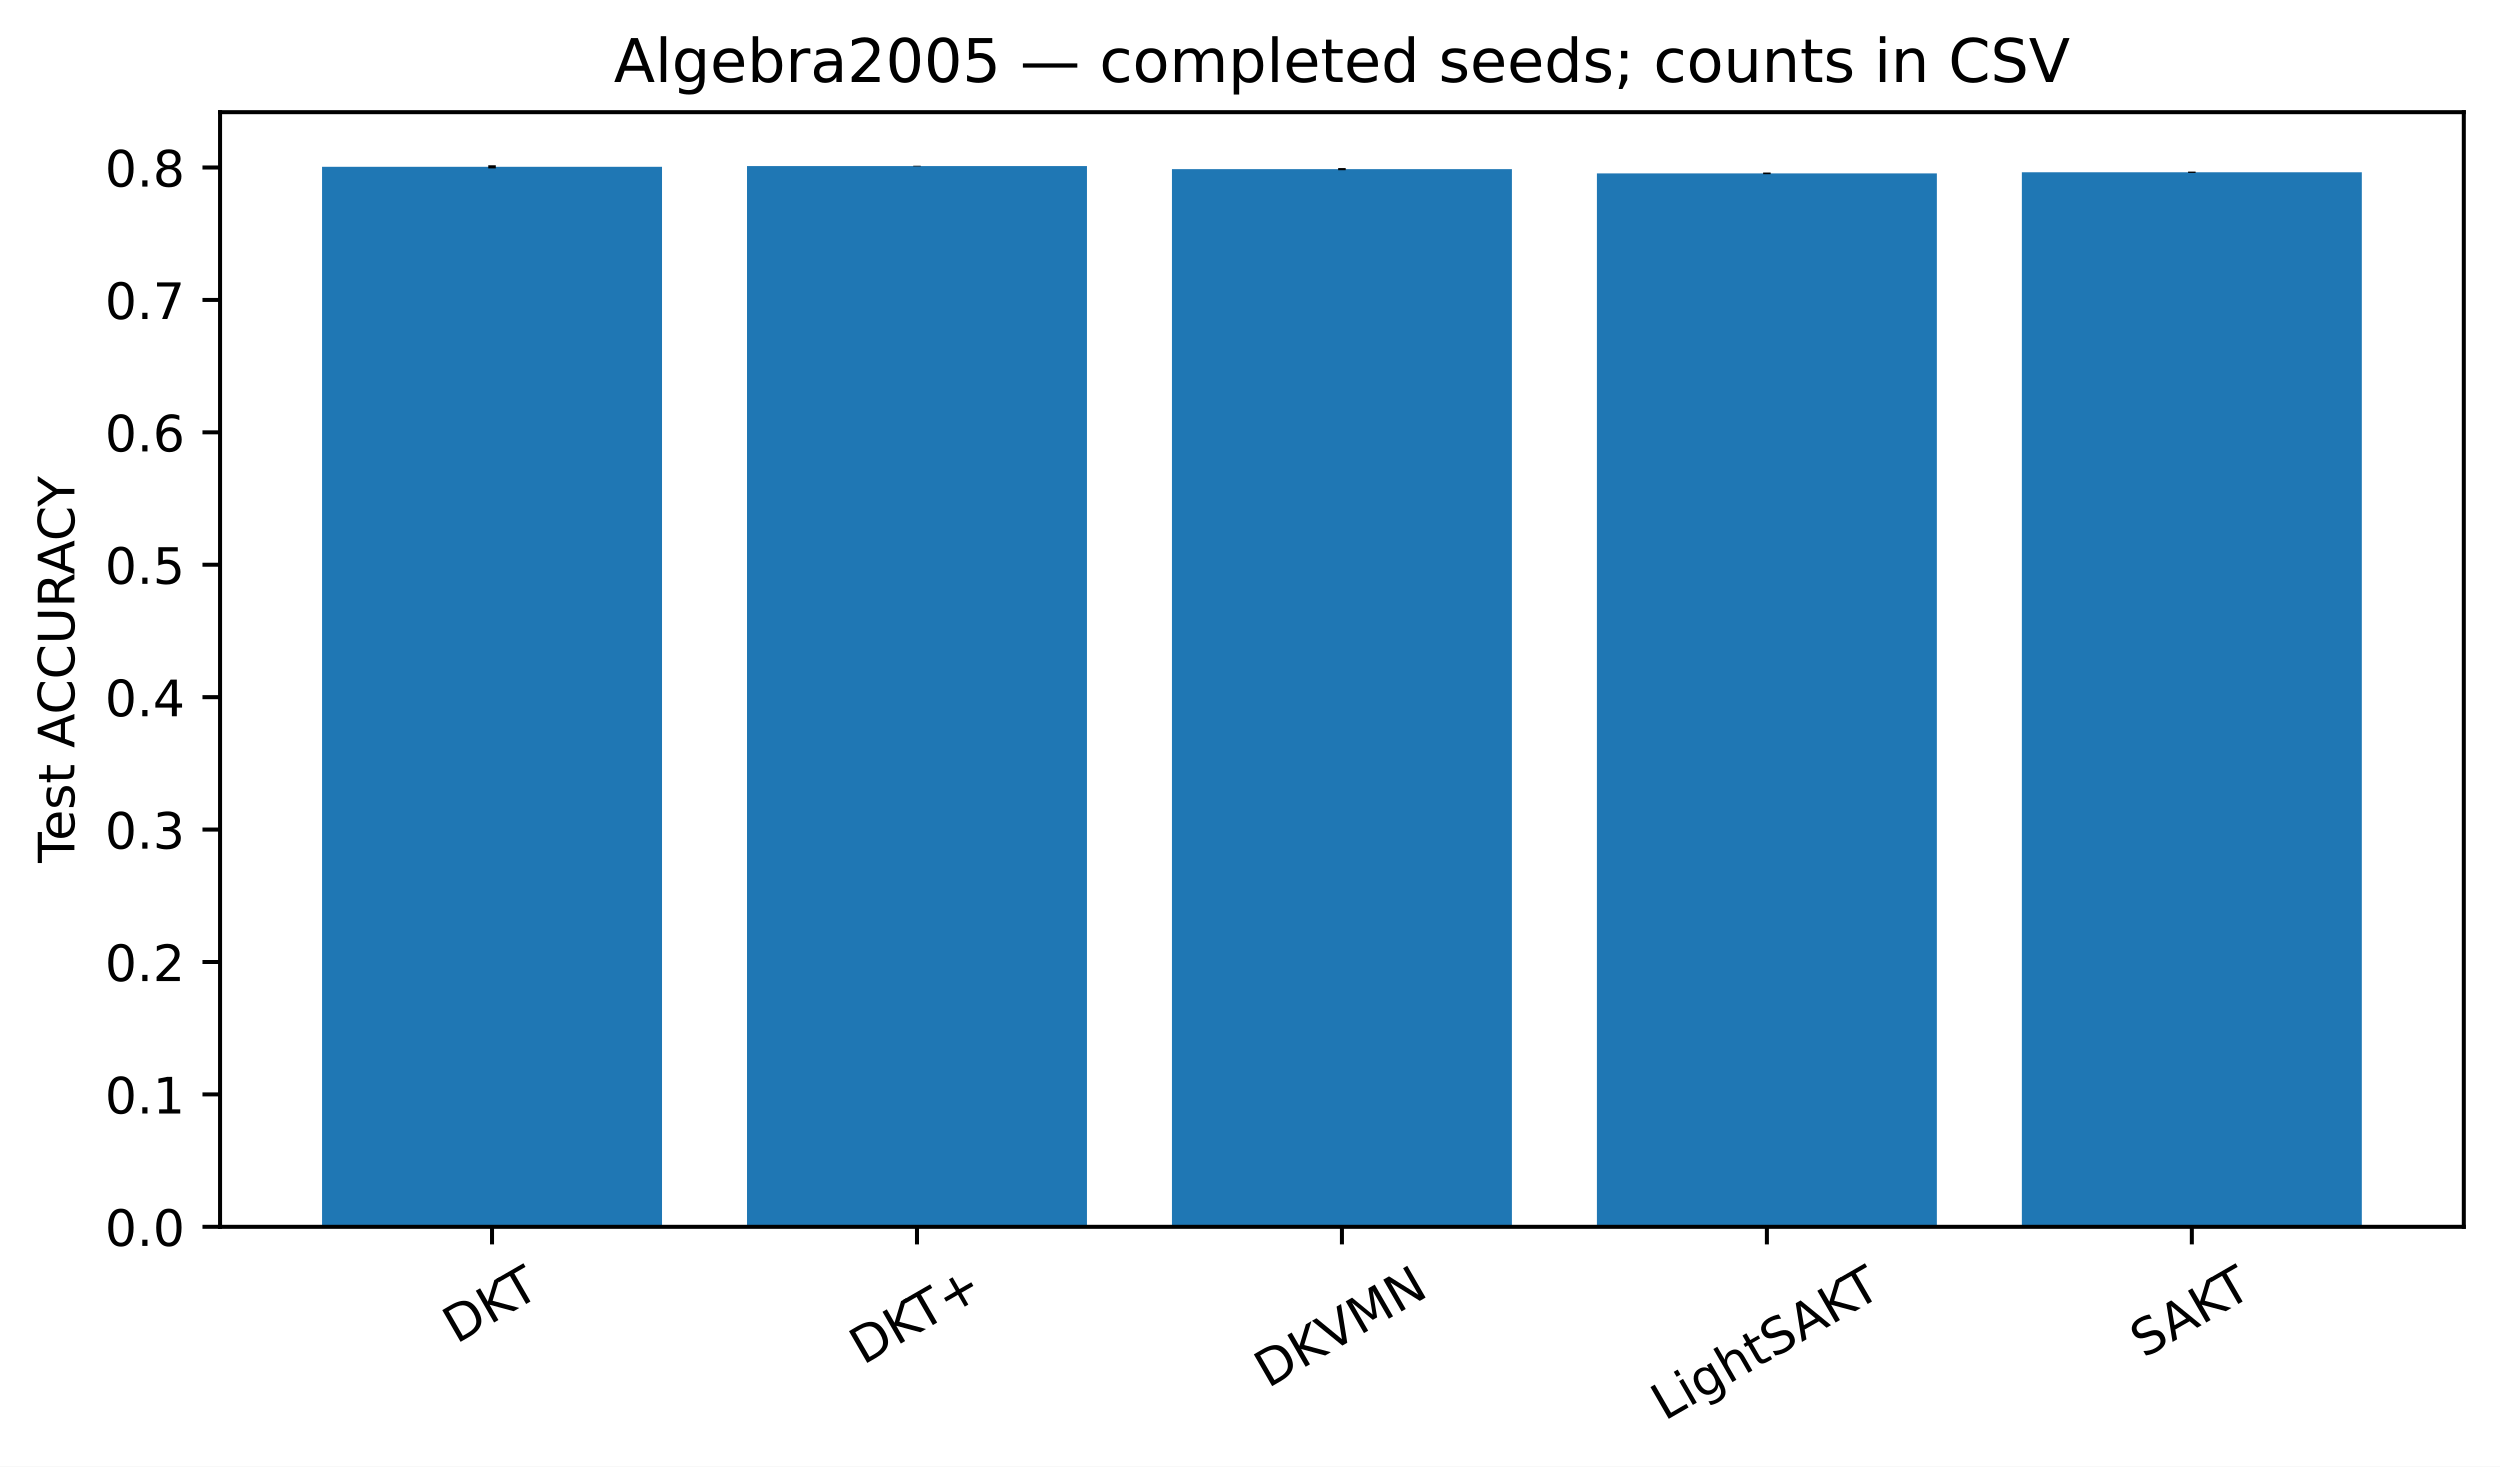
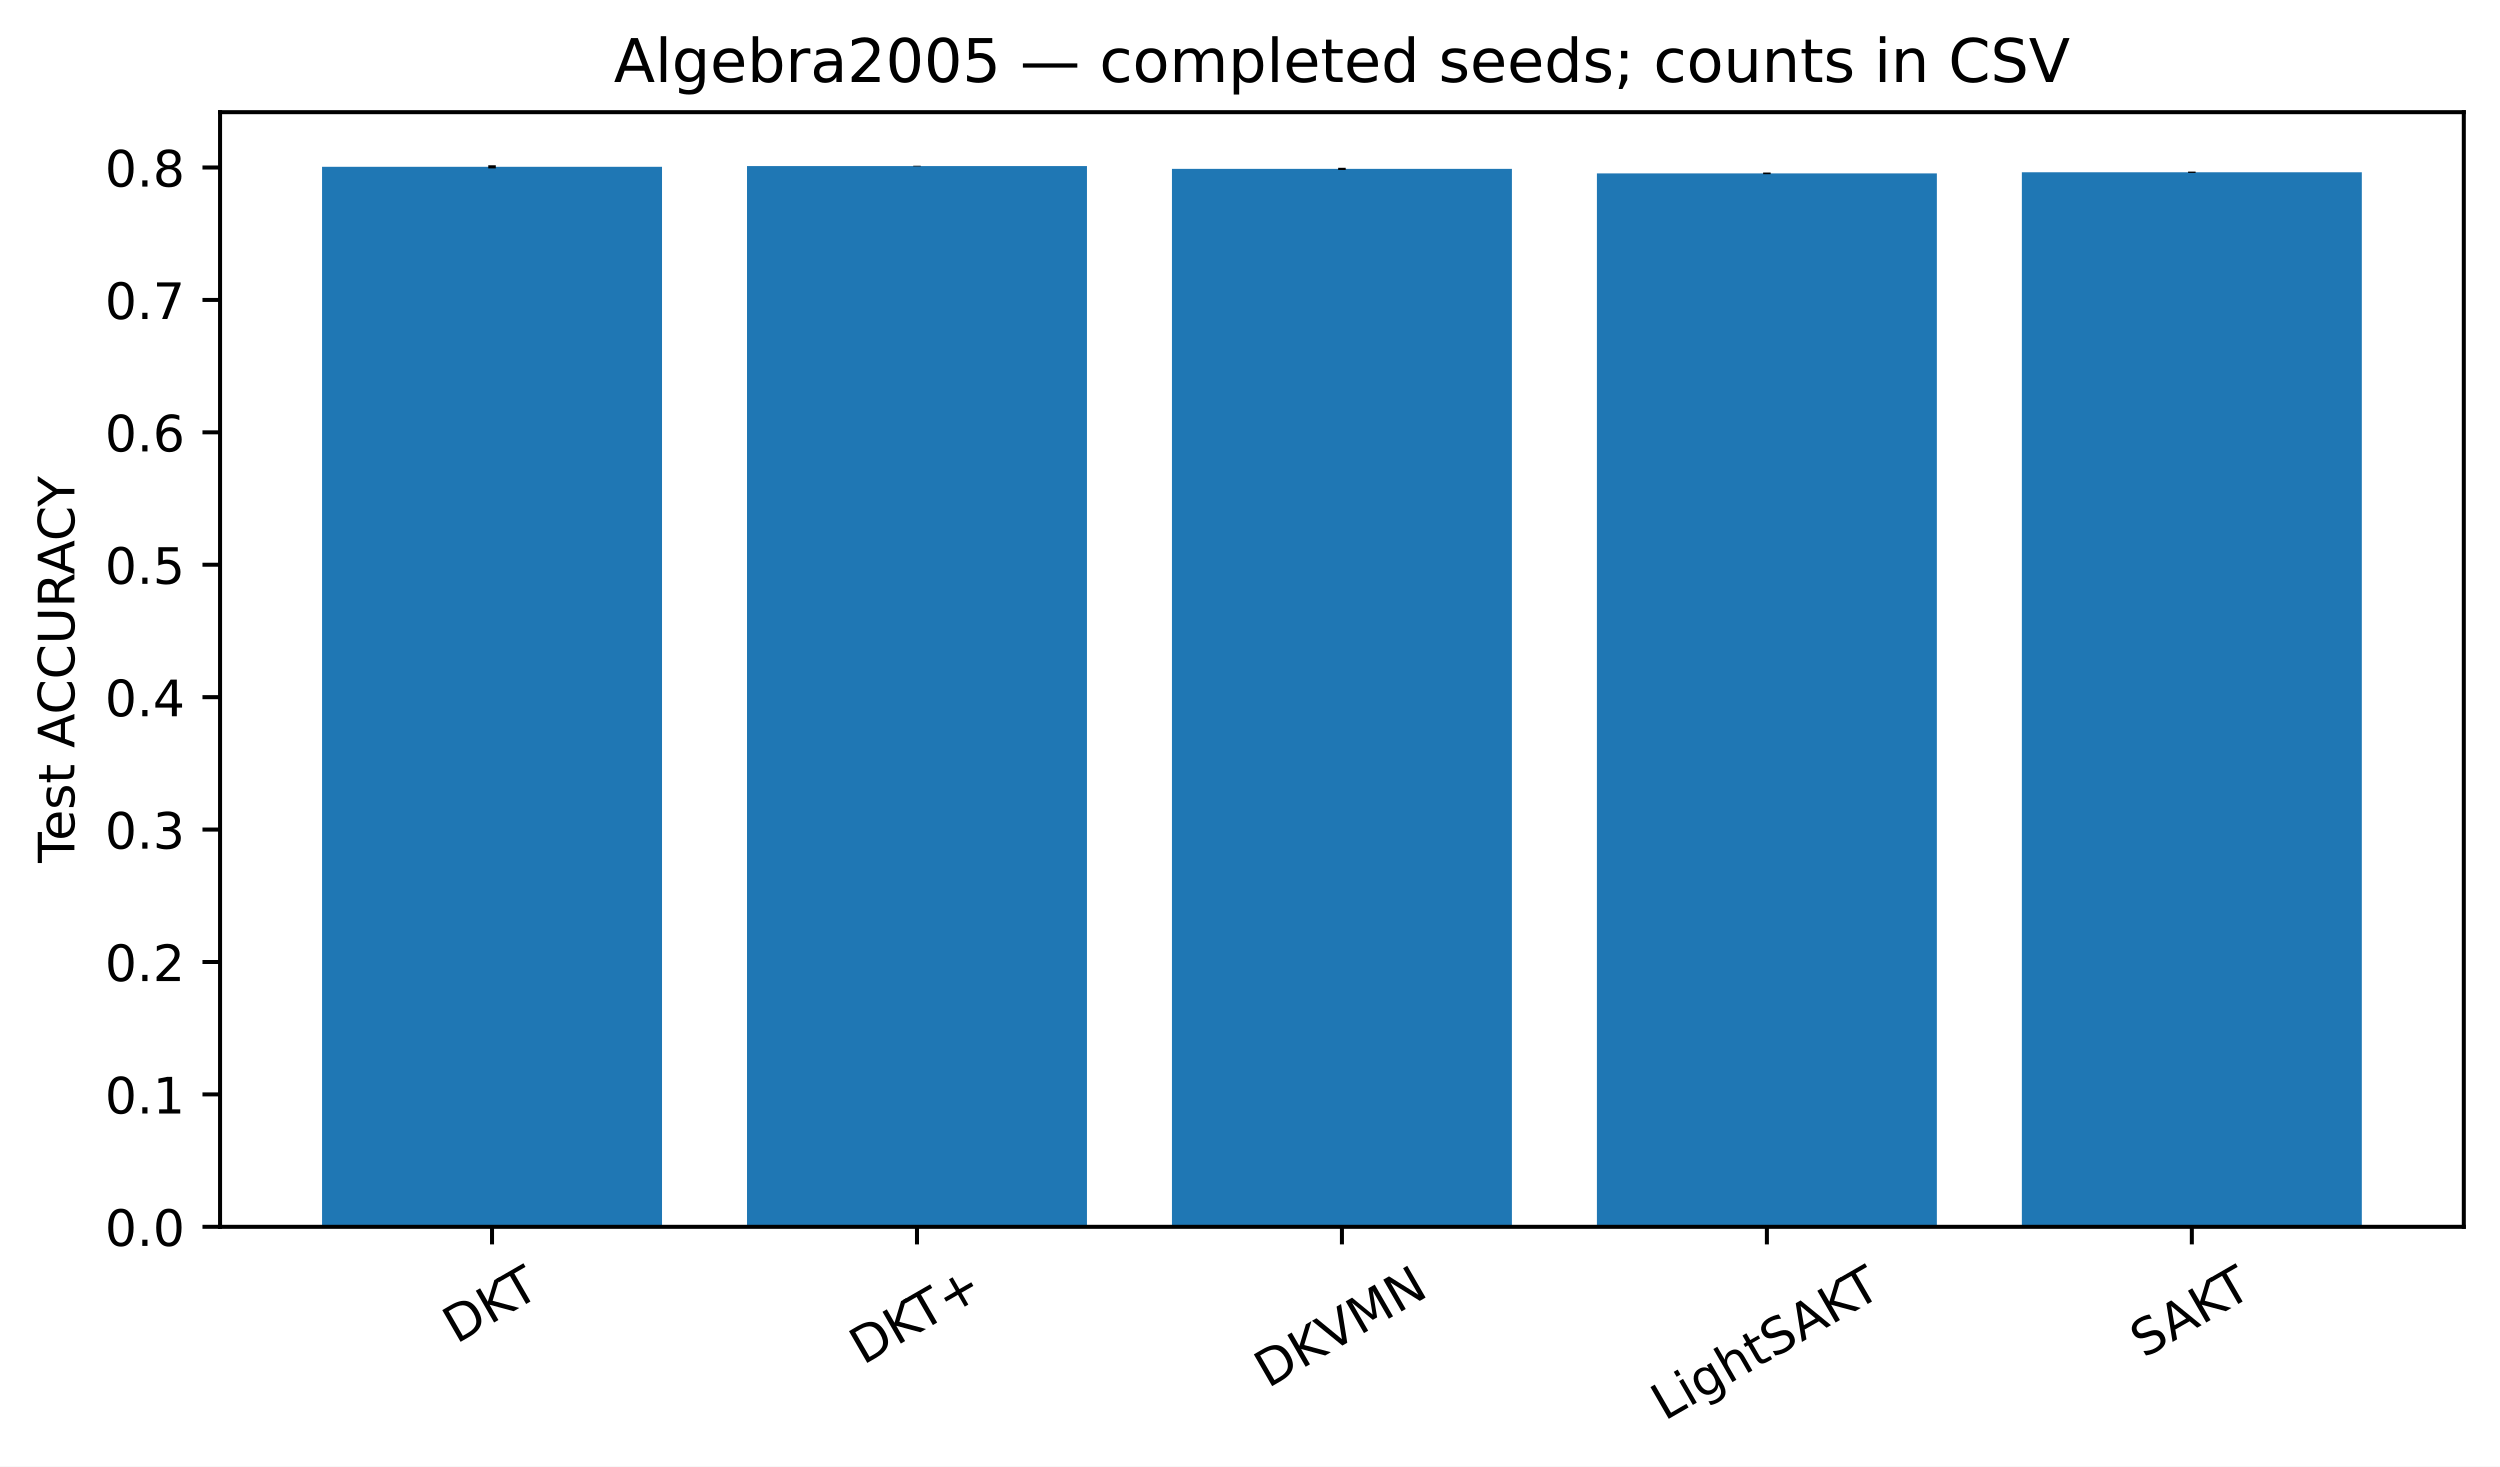
<svg xmlns="http://www.w3.org/2000/svg" xmlns:xlink="http://www.w3.org/1999/xlink" width="497.381pt" height="291.771pt" viewBox="0 0 497.381 291.771" version="1.1">
  <defs>
    <style type="text/css">*{stroke-linejoin: round; stroke-linecap: butt}</style>
  </defs>
  <g id="figure_1">
    <g id="patch_1">
      <path d="M 0 291.771  L 497.381 291.771  L 497.381 0  L 0 0  z " style="fill: #ffffff" />
    </g>
    <g id="axes_1">
      <g id="patch_2">
        <path d="M 43.781 244.078  L 490.181 244.078  L 490.181 22.318  L 43.781 22.318  z " style="fill: #ffffff" />
      </g>
      <g id="patch_3">
        <path d="M 64.072 244.078  L 131.709 244.078  L 131.709 33.188  L 64.072 33.188  z " clip-path="url(#pcb470793ff)" style="fill: #1f77b4" />
      </g>
      <g id="patch_4">
        <path d="M 148.618 244.078  L 216.254 244.078  L 216.254 33.038  L 148.618 33.038  z " clip-path="url(#pcb470793ff)" style="fill: #1f77b4" />
      </g>
      <g id="patch_5">
-         <path d="M 233.163 244.078  L 300.799 244.078  L 300.799 33.65  L 233.163 33.65  z " clip-path="url(#pcb470793ff)" style="fill: #1f77b4" />
+         <path d="M 233.163 244.078  L 300.799 244.078  L 300.799 33.603  L 233.163 33.603  z " clip-path="url(#pcb470793ff)" style="fill: #1f77b4" />
      </g>
      <g id="patch_6">
        <path d="M 317.709 244.078  L 385.345 244.078  L 385.345 34.492  L 317.709 34.492  z " clip-path="url(#pcb470793ff)" style="fill: #1f77b4" />
      </g>
      <g id="patch_7">
        <path d="M 402.254 244.078  L 469.89 244.078  L 469.89 34.279  L 402.254 34.279  z " clip-path="url(#pcb470793ff)" style="fill: #1f77b4" />
      </g>
      <g id="matplotlib.axis_1">
        <g id="xtick_1">
          <g id="line2d_1">
            <defs>
              <path id="mc8dec73051" d="M 0 0  L 0 3.5  " style="stroke: #000000; stroke-width: 0.8" />
            </defs>
            <g>
              <use xlink:href="#mc8dec73051" x="97.89" y="244.078" style="stroke: #000000; stroke-width: 0.8" />
            </g>
          </g>
          <g id="text_1">
            <g transform="translate(90.78704 267.4539) rotate(-30) scale(0.1 -0.1)">
              <defs>
                <path id="DejaVuSans-44" d="M 1259 4147  L 1259 519  L 2022 519  Q 2988 519 3436 956  Q 3884 1394 3884 2338  Q 3884 3275 3436 3711  Q 2988 4147 2022 4147  L 1259 4147  z M 628 4666  L 1925 4666  Q 3281 4666 3915 4102  Q 4550 3538 4550 2338  Q 4550 1131 3912 565  Q 3275 0 1925 0  L 628 0  L 628 4666  z " transform="scale(0.015625)" />
                <path id="DejaVuSans-4b" d="M 628 4666  L 1259 4666  L 1259 2694  L 3353 4666  L 4166 4666  L 1850 2491  L 4331 0  L 3500 0  L 1259 2247  L 1259 0  L 628 0  L 628 4666  z " transform="scale(0.015625)" />
                <path id="DejaVuSans-54" d="M -19 4666  L 3928 4666  L 3928 4134  L 2272 4134  L 2272 0  L 1638 0  L 1638 4134  L -19 4134  L -19 4666  z " transform="scale(0.015625)" />
              </defs>
              <use xlink:href="#DejaVuSans-44" />
              <use xlink:href="#DejaVuSans-4b" x="77.002" />
              <use xlink:href="#DejaVuSans-54" x="134.828" />
            </g>
          </g>
        </g>
        <g id="xtick_2">
          <g id="line2d_2">
            <g>
              <use xlink:href="#mc8dec73051" x="182.436" y="244.078" style="stroke: #000000; stroke-width: 0.8" />
            </g>
          </g>
          <g id="text_2">
            <g transform="translate(171.704 271.6437) rotate(-30) scale(0.1 -0.1)">
              <defs>
                <path id="DejaVuSans-2b" d="M 2944 4013  L 2944 2272  L 4684 2272  L 4684 1741  L 2944 1741  L 2944 0  L 2419 0  L 2419 1741  L 678 1741  L 678 2272  L 2419 2272  L 2419 4013  L 2944 4013  z " transform="scale(0.015625)" />
              </defs>
              <use xlink:href="#DejaVuSans-44" />
              <use xlink:href="#DejaVuSans-4b" x="77.002" />
              <use xlink:href="#DejaVuSans-54" x="134.828" />
              <use xlink:href="#DejaVuSans-2b" x="195.912" />
            </g>
          </g>
        </g>
        <g id="xtick_3">
          <g id="line2d_3">
            <g>
              <use xlink:href="#mc8dec73051" x="266.981" y="244.078" style="stroke: #000000; stroke-width: 0.8" />
            </g>
          </g>
          <g id="text_3">
            <g transform="translate(252.2495 276.2625) rotate(-30) scale(0.1 -0.1)">
              <defs>
                <path id="DejaVuSans-56" d="M 1831 0  L 50 4666  L 709 4666  L 2188 738  L 3669 4666  L 4325 4666  L 2547 0  L 1831 0  z " transform="scale(0.015625)" />
                <path id="DejaVuSans-4d" d="M 628 4666  L 1569 4666  L 2759 1491  L 3956 4666  L 4897 4666  L 4897 0  L 4281 0  L 4281 4097  L 3078 897  L 2444 897  L 1241 4097  L 1241 0  L 628 0  L 628 4666  z " transform="scale(0.015625)" />
                <path id="DejaVuSans-4e" d="M 628 4666  L 1478 4666  L 3547 763  L 3547 4666  L 4159 4666  L 4159 0  L 3309 0  L 1241 3903  L 1241 0  L 628 0  L 628 4666  z " transform="scale(0.015625)" />
              </defs>
              <use xlink:href="#DejaVuSans-44" />
              <use xlink:href="#DejaVuSans-4b" x="77.002" />
              <use xlink:href="#DejaVuSans-56" x="142.578" />
              <use xlink:href="#DejaVuSans-4d" x="210.986" />
              <use xlink:href="#DejaVuSans-4e" x="297.266" />
            </g>
          </g>
        </g>
        <g id="xtick_4">
          <g id="line2d_4">
            <g>
              <use xlink:href="#mc8dec73051" x="351.527" y="244.078" style="stroke: #000000; stroke-width: 0.8" />
            </g>
          </g>
          <g id="text_4">
            <g transform="translate(331.159 282.7703) rotate(-30) scale(0.1 -0.1)">
              <defs>
                <path id="DejaVuSans-4c" d="M 628 4666  L 1259 4666  L 1259 531  L 3531 531  L 3531 0  L 628 0  L 628 4666  z " transform="scale(0.015625)" />
                <path id="DejaVuSans-69" d="M 603 3500  L 1178 3500  L 1178 0  L 603 0  L 603 3500  z M 603 4863  L 1178 4863  L 1178 4134  L 603 4134  L 603 4863  z " transform="scale(0.015625)" />
                <path id="DejaVuSans-67" d="M 2906 1791  Q 2906 2416 2648 2759  Q 2391 3103 1925 3103  Q 1463 3103 1205 2759  Q 947 2416 947 1791  Q 947 1169 1205 825  Q 1463 481 1925 481  Q 2391 481 2648 825  Q 2906 1169 2906 1791  z M 3481 434  Q 3481 -459 3084 -895  Q 2688 -1331 1869 -1331  Q 1566 -1331 1297 -1286  Q 1028 -1241 775 -1147  L 775 -588  Q 1028 -725 1275 -790  Q 1522 -856 1778 -856  Q 2344 -856 2625 -561  Q 2906 -266 2906 331  L 2906 616  Q 2728 306 2450 153  Q 2172 0 1784 0  Q 1141 0 747 490  Q 353 981 353 1791  Q 353 2603 747 3093  Q 1141 3584 1784 3584  Q 2172 3584 2450 3431  Q 2728 3278 2906 2969  L 2906 3500  L 3481 3500  L 3481 434  z " transform="scale(0.015625)" />
                <path id="DejaVuSans-68" d="M 3513 2113  L 3513 0  L 2938 0  L 2938 2094  Q 2938 2591 2744 2837  Q 2550 3084 2163 3084  Q 1697 3084 1428 2787  Q 1159 2491 1159 1978  L 1159 0  L 581 0  L 581 4863  L 1159 4863  L 1159 2956  Q 1366 3272 1645 3428  Q 1925 3584 2291 3584  Q 2894 3584 3203 3211  Q 3513 2838 3513 2113  z " transform="scale(0.015625)" />
                <path id="DejaVuSans-74" d="M 1172 4494  L 1172 3500  L 2356 3500  L 2356 3053  L 1172 3053  L 1172 1153  Q 1172 725 1289 603  Q 1406 481 1766 481  L 2356 481  L 2356 0  L 1766 0  Q 1100 0 847 248  Q 594 497 594 1153  L 594 3053  L 172 3053  L 172 3500  L 594 3500  L 594 4494  L 1172 4494  z " transform="scale(0.015625)" />
                <path id="DejaVuSans-53" d="M 3425 4513  L 3425 3897  Q 3066 4069 2747 4153  Q 2428 4238 2131 4238  Q 1616 4238 1336 4038  Q 1056 3838 1056 3469  Q 1056 3159 1242 3001  Q 1428 2844 1947 2747  L 2328 2669  Q 3034 2534 3370 2195  Q 3706 1856 3706 1288  Q 3706 609 3251 259  Q 2797 -91 1919 -91  Q 1588 -91 1214 -16  Q 841 59 441 206  L 441 856  Q 825 641 1194 531  Q 1563 422 1919 422  Q 2459 422 2753 634  Q 3047 847 3047 1241  Q 3047 1584 2836 1778  Q 2625 1972 2144 2069  L 1759 2144  Q 1053 2284 737 2584  Q 422 2884 422 3419  Q 422 4038 858 4394  Q 1294 4750 2059 4750  Q 2388 4750 2728 4690  Q 3069 4631 3425 4513  z " transform="scale(0.015625)" />
                <path id="DejaVuSans-41" d="M 2188 4044  L 1331 1722  L 3047 1722  L 2188 4044  z M 1831 4666  L 2547 4666  L 4325 0  L 3669 0  L 3244 1197  L 1141 1197  L 716 0  L 50 0  L 1831 4666  z " transform="scale(0.015625)" />
              </defs>
              <use xlink:href="#DejaVuSans-4c" />
              <use xlink:href="#DejaVuSans-69" x="55.713" />
              <use xlink:href="#DejaVuSans-67" x="83.496" />
              <use xlink:href="#DejaVuSans-68" x="146.973" />
              <use xlink:href="#DejaVuSans-74" x="210.352" />
              <use xlink:href="#DejaVuSans-53" x="249.561" />
              <use xlink:href="#DejaVuSans-41" x="314.912" />
              <use xlink:href="#DejaVuSans-4b" x="383.32" />
              <use xlink:href="#DejaVuSans-54" x="441.146" />
            </g>
          </g>
        </g>
        <g id="xtick_5">
          <g id="line2d_5">
            <g>
              <use xlink:href="#mc8dec73051" x="436.072" y="244.078" style="stroke: #000000; stroke-width: 0.8" />
            </g>
          </g>
          <g id="text_5">
            <g transform="translate(426.5108 270.2922) rotate(-30) scale(0.1 -0.1)">
              <use xlink:href="#DejaVuSans-53" />
              <use xlink:href="#DejaVuSans-41" x="65.352" />
              <use xlink:href="#DejaVuSans-4b" x="133.76" />
              <use xlink:href="#DejaVuSans-54" x="191.586" />
            </g>
          </g>
        </g>
      </g>
      <g id="matplotlib.axis_2">
        <g id="ytick_1">
          <g id="line2d_6">
            <defs>
              <path id="m0697aab7bf" d="M 0 0  L -3.5 0  " style="stroke: #000000; stroke-width: 0.8" />
            </defs>
            <g>
              <use xlink:href="#m0697aab7bf" x="43.781" y="244.078" style="stroke: #000000; stroke-width: 0.8" />
            </g>
          </g>
          <g id="text_6">
            <g transform="translate(20.87813 247.8773) scale(0.1 -0.1)">
              <defs>
                <path id="DejaVuSans-30" d="M 2034 4250  Q 1547 4250 1301 3770  Q 1056 3291 1056 2328  Q 1056 1369 1301 889  Q 1547 409 2034 409  Q 2525 409 2770 889  Q 3016 1369 3016 2328  Q 3016 3291 2770 3770  Q 2525 4250 2034 4250  z M 2034 4750  Q 2819 4750 3233 4129  Q 3647 3509 3647 2328  Q 3647 1150 3233 529  Q 2819 -91 2034 -91  Q 1250 -91 836 529  Q 422 1150 422 2328  Q 422 3509 836 4129  Q 1250 4750 2034 4750  z " transform="scale(0.015625)" />
                <path id="DejaVuSans-2e" d="M 684 794  L 1344 794  L 1344 0  L 684 0  L 684 794  z " transform="scale(0.015625)" />
              </defs>
              <use xlink:href="#DejaVuSans-30" />
              <use xlink:href="#DejaVuSans-2e" x="63.623" />
              <use xlink:href="#DejaVuSans-30" x="95.41" />
            </g>
          </g>
        </g>
        <g id="ytick_2">
          <g id="line2d_7">
            <g>
              <use xlink:href="#m0697aab7bf" x="43.781" y="217.734" style="stroke: #000000; stroke-width: 0.8" />
            </g>
          </g>
          <g id="text_7">
            <g transform="translate(20.87813 221.5333) scale(0.1 -0.1)">
              <defs>
                <path id="DejaVuSans-31" d="M 794 531  L 1825 531  L 1825 4091  L 703 3866  L 703 4441  L 1819 4666  L 2450 4666  L 2450 531  L 3481 531  L 3481 0  L 794 0  L 794 531  z " transform="scale(0.015625)" />
              </defs>
              <use xlink:href="#DejaVuSans-30" />
              <use xlink:href="#DejaVuSans-2e" x="63.623" />
              <use xlink:href="#DejaVuSans-31" x="95.41" />
            </g>
          </g>
        </g>
        <g id="ytick_3">
          <g id="line2d_8">
            <g>
              <use xlink:href="#m0697aab7bf" x="43.781" y="191.39" style="stroke: #000000; stroke-width: 0.8" />
            </g>
          </g>
          <g id="text_8">
            <g transform="translate(20.87813 195.1893) scale(0.1 -0.1)">
              <defs>
                <path id="DejaVuSans-32" d="M 1228 531  L 3431 531  L 3431 0  L 469 0  L 469 531  Q 828 903 1448 1529  Q 2069 2156 2228 2338  Q 2531 2678 2651 2914  Q 2772 3150 2772 3378  Q 2772 3750 2511 3984  Q 2250 4219 1831 4219  Q 1534 4219 1204 4116  Q 875 4013 500 3803  L 500 4441  Q 881 4594 1212 4672  Q 1544 4750 1819 4750  Q 2544 4750 2975 4387  Q 3406 4025 3406 3419  Q 3406 3131 3298 2873  Q 3191 2616 2906 2266  Q 2828 2175 2409 1742  Q 1991 1309 1228 531  z " transform="scale(0.015625)" />
              </defs>
              <use xlink:href="#DejaVuSans-30" />
              <use xlink:href="#DejaVuSans-2e" x="63.623" />
              <use xlink:href="#DejaVuSans-32" x="95.41" />
            </g>
          </g>
        </g>
        <g id="ytick_4">
          <g id="line2d_9">
            <g>
              <use xlink:href="#m0697aab7bf" x="43.781" y="165.046" style="stroke: #000000; stroke-width: 0.8" />
            </g>
          </g>
          <g id="text_9">
            <g transform="translate(20.87813 168.8453) scale(0.1 -0.1)">
              <defs>
                <path id="DejaVuSans-33" d="M 2597 2516  Q 3050 2419 3304 2112  Q 3559 1806 3559 1356  Q 3559 666 3084 287  Q 2609 -91 1734 -91  Q 1441 -91 1130 -33  Q 819 25 488 141  L 488 750  Q 750 597 1062 519  Q 1375 441 1716 441  Q 2309 441 2620 675  Q 2931 909 2931 1356  Q 2931 1769 2642 2001  Q 2353 2234 1838 2234  L 1294 2234  L 1294 2753  L 1863 2753  Q 2328 2753 2575 2939  Q 2822 3125 2822 3475  Q 2822 3834 2567 4026  Q 2313 4219 1838 4219  Q 1578 4219 1281 4162  Q 984 4106 628 3988  L 628 4550  Q 988 4650 1302 4700  Q 1616 4750 1894 4750  Q 2613 4750 3031 4423  Q 3450 4097 3450 3541  Q 3450 3153 3228 2886  Q 3006 2619 2597 2516  z " transform="scale(0.015625)" />
              </defs>
              <use xlink:href="#DejaVuSans-30" />
              <use xlink:href="#DejaVuSans-2e" x="63.623" />
              <use xlink:href="#DejaVuSans-33" x="95.41" />
            </g>
          </g>
        </g>
        <g id="ytick_5">
          <g id="line2d_10">
            <g>
              <use xlink:href="#m0697aab7bf" x="43.781" y="138.702" style="stroke: #000000; stroke-width: 0.8" />
            </g>
          </g>
          <g id="text_10">
            <g transform="translate(20.87813 142.5012) scale(0.1 -0.1)">
              <defs>
                <path id="DejaVuSans-34" d="M 2419 4116  L 825 1625  L 2419 1625  L 2419 4116  z M 2253 4666  L 3047 4666  L 3047 1625  L 3713 1625  L 3713 1100  L 3047 1100  L 3047 0  L 2419 0  L 2419 1100  L 313 1100  L 313 1709  L 2253 4666  z " transform="scale(0.015625)" />
              </defs>
              <use xlink:href="#DejaVuSans-30" />
              <use xlink:href="#DejaVuSans-2e" x="63.623" />
              <use xlink:href="#DejaVuSans-34" x="95.41" />
            </g>
          </g>
        </g>
        <g id="ytick_6">
          <g id="line2d_11">
            <g>
              <use xlink:href="#m0697aab7bf" x="43.781" y="112.358" style="stroke: #000000; stroke-width: 0.8" />
            </g>
          </g>
          <g id="text_11">
            <g transform="translate(20.87813 116.1572) scale(0.1 -0.1)">
              <defs>
                <path id="DejaVuSans-35" d="M 691 4666  L 3169 4666  L 3169 4134  L 1269 4134  L 1269 2991  Q 1406 3038 1543 3061  Q 1681 3084 1819 3084  Q 2600 3084 3056 2656  Q 3513 2228 3513 1497  Q 3513 744 3044 326  Q 2575 -91 1722 -91  Q 1428 -91 1123 -41  Q 819 9 494 109  L 494 744  Q 775 591 1075 516  Q 1375 441 1709 441  Q 2250 441 2565 725  Q 2881 1009 2881 1497  Q 2881 1984 2565 2268  Q 2250 2553 1709 2553  Q 1456 2553 1204 2497  Q 953 2441 691 2322  L 691 4666  z " transform="scale(0.015625)" />
              </defs>
              <use xlink:href="#DejaVuSans-30" />
              <use xlink:href="#DejaVuSans-2e" x="63.623" />
              <use xlink:href="#DejaVuSans-35" x="95.41" />
            </g>
          </g>
        </g>
        <g id="ytick_7">
          <g id="line2d_12">
            <g>
              <use xlink:href="#m0697aab7bf" x="43.781" y="86.014" style="stroke: #000000; stroke-width: 0.8" />
            </g>
          </g>
          <g id="text_12">
            <g transform="translate(20.87813 89.81316) scale(0.1 -0.1)">
              <defs>
                <path id="DejaVuSans-36" d="M 2113 2584  Q 1688 2584 1439 2293  Q 1191 2003 1191 1497  Q 1191 994 1439 701  Q 1688 409 2113 409  Q 2538 409 2786 701  Q 3034 994 3034 1497  Q 3034 2003 2786 2293  Q 2538 2584 2113 2584  z M 3366 4563  L 3366 3988  Q 3128 4100 2886 4159  Q 2644 4219 2406 4219  Q 1781 4219 1451 3797  Q 1122 3375 1075 2522  Q 1259 2794 1537 2939  Q 1816 3084 2150 3084  Q 2853 3084 3261 2657  Q 3669 2231 3669 1497  Q 3669 778 3244 343  Q 2819 -91 2113 -91  Q 1303 -91 875 529  Q 447 1150 447 2328  Q 447 3434 972 4092  Q 1497 4750 2381 4750  Q 2619 4750 2861 4703  Q 3103 4656 3366 4563  z " transform="scale(0.015625)" />
              </defs>
              <use xlink:href="#DejaVuSans-30" />
              <use xlink:href="#DejaVuSans-2e" x="63.623" />
              <use xlink:href="#DejaVuSans-36" x="95.41" />
            </g>
          </g>
        </g>
        <g id="ytick_8">
          <g id="line2d_13">
            <g>
              <use xlink:href="#m0697aab7bf" x="43.781" y="59.67" style="stroke: #000000; stroke-width: 0.8" />
            </g>
          </g>
          <g id="text_13">
            <g transform="translate(20.87813 63.46913) scale(0.1 -0.1)">
              <defs>
                <path id="DejaVuSans-37" d="M 525 4666  L 3525 4666  L 3525 4397  L 1831 0  L 1172 0  L 2766 4134  L 525 4134  L 525 4666  z " transform="scale(0.015625)" />
              </defs>
              <use xlink:href="#DejaVuSans-30" />
              <use xlink:href="#DejaVuSans-2e" x="63.623" />
              <use xlink:href="#DejaVuSans-37" x="95.41" />
            </g>
          </g>
        </g>
        <g id="ytick_9">
          <g id="line2d_14">
            <g>
              <use xlink:href="#m0697aab7bf" x="43.781" y="33.326" style="stroke: #000000; stroke-width: 0.8" />
            </g>
          </g>
          <g id="text_14">
            <g transform="translate(20.87813 37.1251) scale(0.1 -0.1)">
              <defs>
                <path id="DejaVuSans-38" d="M 2034 2216  Q 1584 2216 1326 1975  Q 1069 1734 1069 1313  Q 1069 891 1326 650  Q 1584 409 2034 409  Q 2484 409 2743 651  Q 3003 894 3003 1313  Q 3003 1734 2745 1975  Q 2488 2216 2034 2216  z M 1403 2484  Q 997 2584 770 2862  Q 544 3141 544 3541  Q 544 4100 942 4425  Q 1341 4750 2034 4750  Q 2731 4750 3128 4425  Q 3525 4100 3525 3541  Q 3525 3141 3298 2862  Q 3072 2584 2669 2484  Q 3125 2378 3379 2068  Q 3634 1759 3634 1313  Q 3634 634 3220 271  Q 2806 -91 2034 -91  Q 1263 -91 848 271  Q 434 634 434 1313  Q 434 1759 690 2068  Q 947 2378 1403 2484  z M 1172 3481  Q 1172 3119 1398 2916  Q 1625 2713 2034 2713  Q 2441 2713 2670 2916  Q 2900 3119 2900 3481  Q 2900 3844 2670 4047  Q 2441 4250 2034 4250  Q 1625 4250 1398 4047  Q 1172 3844 1172 3481  z " transform="scale(0.015625)" />
              </defs>
              <use xlink:href="#DejaVuSans-30" />
              <use xlink:href="#DejaVuSans-2e" x="63.623" />
              <use xlink:href="#DejaVuSans-38" x="95.41" />
            </g>
          </g>
        </g>
        <g id="text_15">
          <g transform="translate(14.79844 171.6723) rotate(-90) scale(0.1 -0.1)">
            <defs>
              <path id="DejaVuSans-65" d="M 3597 1894  L 3597 1613  L 953 1613  Q 991 1019 1311 708  Q 1631 397 2203 397  Q 2534 397 2845 478  Q 3156 559 3463 722  L 3463 178  Q 3153 47 2828 -22  Q 2503 -91 2169 -91  Q 1331 -91 842 396  Q 353 884 353 1716  Q 353 2575 817 3079  Q 1281 3584 2069 3584  Q 2775 3584 3186 3129  Q 3597 2675 3597 1894  z M 3022 2063  Q 3016 2534 2758 2815  Q 2500 3097 2075 3097  Q 1594 3097 1305 2825  Q 1016 2553 972 2059  L 3022 2063  z " transform="scale(0.015625)" />
              <path id="DejaVuSans-73" d="M 2834 3397  L 2834 2853  Q 2591 2978 2328 3040  Q 2066 3103 1784 3103  Q 1356 3103 1142 2972  Q 928 2841 928 2578  Q 928 2378 1081 2264  Q 1234 2150 1697 2047  L 1894 2003  Q 2506 1872 2764 1633  Q 3022 1394 3022 966  Q 3022 478 2636 193  Q 2250 -91 1575 -91  Q 1294 -91 989 -36  Q 684 19 347 128  L 347 722  Q 666 556 975 473  Q 1284 391 1588 391  Q 1994 391 2212 530  Q 2431 669 2431 922  Q 2431 1156 2273 1281  Q 2116 1406 1581 1522  L 1381 1569  Q 847 1681 609 1914  Q 372 2147 372 2553  Q 372 3047 722 3315  Q 1072 3584 1716 3584  Q 2034 3584 2315 3537  Q 2597 3491 2834 3397  z " transform="scale(0.015625)" />
              <path id="DejaVuSans-20" transform="scale(0.015625)" />
              <path id="DejaVuSans-43" d="M 4122 4306  L 4122 3641  Q 3803 3938 3442 4084  Q 3081 4231 2675 4231  Q 1875 4231 1450 3742  Q 1025 3253 1025 2328  Q 1025 1406 1450 917  Q 1875 428 2675 428  Q 3081 428 3442 575  Q 3803 722 4122 1019  L 4122 359  Q 3791 134 3420 21  Q 3050 -91 2638 -91  Q 1578 -91 968 557  Q 359 1206 359 2328  Q 359 3453 968 4101  Q 1578 4750 2638 4750  Q 3056 4750 3426 4639  Q 3797 4528 4122 4306  z " transform="scale(0.015625)" />
              <path id="DejaVuSans-55" d="M 556 4666  L 1191 4666  L 1191 1831  Q 1191 1081 1462 751  Q 1734 422 2344 422  Q 2950 422 3222 751  Q 3494 1081 3494 1831  L 3494 4666  L 4128 4666  L 4128 1753  Q 4128 841 3676 375  Q 3225 -91 2344 -91  Q 1459 -91 1007 375  Q 556 841 556 1753  L 556 4666  z " transform="scale(0.015625)" />
              <path id="DejaVuSans-52" d="M 2841 2188  Q 3044 2119 3236 1894  Q 3428 1669 3622 1275  L 4263 0  L 3584 0  L 2988 1197  Q 2756 1666 2539 1819  Q 2322 1972 1947 1972  L 1259 1972  L 1259 0  L 628 0  L 628 4666  L 2053 4666  Q 2853 4666 3247 4331  Q 3641 3997 3641 3322  Q 3641 2881 3436 2590  Q 3231 2300 2841 2188  z M 1259 4147  L 1259 2491  L 2053 2491  Q 2509 2491 2742 2702  Q 2975 2913 2975 3322  Q 2975 3731 2742 3939  Q 2509 4147 2053 4147  L 1259 4147  z " transform="scale(0.015625)" />
              <path id="DejaVuSans-59" d="M -13 4666  L 666 4666  L 1959 2747  L 3244 4666  L 3922 4666  L 2272 2222  L 2272 0  L 1638 0  L 1638 2222  L -13 4666  z " transform="scale(0.015625)" />
            </defs>
            <use xlink:href="#DejaVuSans-54" />
            <use xlink:href="#DejaVuSans-65" x="44.084" />
            <use xlink:href="#DejaVuSans-73" x="105.607" />
            <use xlink:href="#DejaVuSans-74" x="157.707" />
            <use xlink:href="#DejaVuSans-20" x="196.916" />
            <use xlink:href="#DejaVuSans-41" x="228.703" />
            <use xlink:href="#DejaVuSans-43" x="295.361" />
            <use xlink:href="#DejaVuSans-43" x="365.186" />
            <use xlink:href="#DejaVuSans-55" x="435.01" />
            <use xlink:href="#DejaVuSans-52" x="508.203" />
            <use xlink:href="#DejaVuSans-41" x="573.686" />
            <use xlink:href="#DejaVuSans-43" x="640.344" />
            <use xlink:href="#DejaVuSans-59" x="708.418" />
          </g>
        </g>
      </g>
      <g id="LineCollection_1">
        <path d="M 97.89 33.497  L 97.89 32.878  " clip-path="url(#pcb470793ff)" style="fill: none; stroke: #000000; stroke-width: 1.5" />
        <path d="M 182.436 33.104  L 182.436 32.971  " clip-path="url(#pcb470793ff)" style="fill: none; stroke: #000000; stroke-width: 1.5" />
-         <path d="M 266.981 33.867  L 266.981 33.432  " clip-path="url(#pcb470793ff)" style="fill: none; stroke: #000000; stroke-width: 1.5" />
+         <path d="M 266.981 33.818  L 266.981 33.387  " clip-path="url(#pcb470793ff)" style="fill: none; stroke: #000000; stroke-width: 1.5" />
        <path d="M 351.527 34.66  L 351.527 34.323  " clip-path="url(#pcb470793ff)" style="fill: none; stroke: #000000; stroke-width: 1.5" />
        <path d="M 436.072 34.412  L 436.072 34.146  " clip-path="url(#pcb470793ff)" style="fill: none; stroke: #000000; stroke-width: 1.5" />
      </g>
      <g id="patch_8">
        <path d="M 43.781 244.078  L 43.781 22.318  " style="fill: none; stroke: #000000; stroke-width: 0.8; stroke-linejoin: miter; stroke-linecap: square" />
      </g>
      <g id="patch_9">
        <path d="M 490.181 244.078  L 490.181 22.318  " style="fill: none; stroke: #000000; stroke-width: 0.8; stroke-linejoin: miter; stroke-linecap: square" />
      </g>
      <g id="patch_10">
        <path d="M 43.781 244.078  L 490.181 244.078  " style="fill: none; stroke: #000000; stroke-width: 0.8; stroke-linejoin: miter; stroke-linecap: square" />
      </g>
      <g id="patch_11">
        <path d="M 43.781 22.318  L 490.181 22.318  " style="fill: none; stroke: #000000; stroke-width: 0.8; stroke-linejoin: miter; stroke-linecap: square" />
      </g>
      <g id="text_16">
        <g transform="translate(122.1188 16.31812) scale(0.12 -0.12)">
          <defs>
            <path id="DejaVuSans-6c" d="M 603 4863  L 1178 4863  L 1178 0  L 603 0  L 603 4863  z " transform="scale(0.015625)" />
            <path id="DejaVuSans-62" d="M 3116 1747  Q 3116 2381 2855 2742  Q 2594 3103 2138 3103  Q 1681 3103 1420 2742  Q 1159 2381 1159 1747  Q 1159 1113 1420 752  Q 1681 391 2138 391  Q 2594 391 2855 752  Q 3116 1113 3116 1747  z M 1159 2969  Q 1341 3281 1617 3432  Q 1894 3584 2278 3584  Q 2916 3584 3314 3078  Q 3713 2572 3713 1747  Q 3713 922 3314 415  Q 2916 -91 2278 -91  Q 1894 -91 1617 61  Q 1341 213 1159 525  L 1159 0  L 581 0  L 581 4863  L 1159 4863  L 1159 2969  z " transform="scale(0.015625)" />
            <path id="DejaVuSans-72" d="M 2631 2963  Q 2534 3019 2420 3045  Q 2306 3072 2169 3072  Q 1681 3072 1420 2755  Q 1159 2438 1159 1844  L 1159 0  L 581 0  L 581 3500  L 1159 3500  L 1159 2956  Q 1341 3275 1631 3429  Q 1922 3584 2338 3584  Q 2397 3584 2469 3576  Q 2541 3569 2628 3553  L 2631 2963  z " transform="scale(0.015625)" />
            <path id="DejaVuSans-61" d="M 2194 1759  Q 1497 1759 1228 1600  Q 959 1441 959 1056  Q 959 750 1161 570  Q 1363 391 1709 391  Q 2188 391 2477 730  Q 2766 1069 2766 1631  L 2766 1759  L 2194 1759  z M 3341 1997  L 3341 0  L 2766 0  L 2766 531  Q 2569 213 2275 61  Q 1981 -91 1556 -91  Q 1019 -91 701 211  Q 384 513 384 1019  Q 384 1609 779 1909  Q 1175 2209 1959 2209  L 2766 2209  L 2766 2266  Q 2766 2663 2505 2880  Q 2244 3097 1772 3097  Q 1472 3097 1187 3025  Q 903 2953 641 2809  L 641 3341  Q 956 3463 1253 3523  Q 1550 3584 1831 3584  Q 2591 3584 2966 3190  Q 3341 2797 3341 1997  z " transform="scale(0.015625)" />
            <path id="DejaVuSans-2014" d="M 313 1978  L 6088 1978  L 6088 1528  L 313 1528  L 313 1978  z " transform="scale(0.015625)" />
            <path id="DejaVuSans-63" d="M 3122 3366  L 3122 2828  Q 2878 2963 2633 3030  Q 2388 3097 2138 3097  Q 1578 3097 1268 2742  Q 959 2388 959 1747  Q 959 1106 1268 751  Q 1578 397 2138 397  Q 2388 397 2633 464  Q 2878 531 3122 666  L 3122 134  Q 2881 22 2623 -34  Q 2366 -91 2075 -91  Q 1284 -91 818 406  Q 353 903 353 1747  Q 353 2603 823 3093  Q 1294 3584 2113 3584  Q 2378 3584 2631 3529  Q 2884 3475 3122 3366  z " transform="scale(0.015625)" />
            <path id="DejaVuSans-6f" d="M 1959 3097  Q 1497 3097 1228 2736  Q 959 2375 959 1747  Q 959 1119 1226 758  Q 1494 397 1959 397  Q 2419 397 2687 759  Q 2956 1122 2956 1747  Q 2956 2369 2687 2733  Q 2419 3097 1959 3097  z M 1959 3584  Q 2709 3584 3137 3096  Q 3566 2609 3566 1747  Q 3566 888 3137 398  Q 2709 -91 1959 -91  Q 1206 -91 779 398  Q 353 888 353 1747  Q 353 2609 779 3096  Q 1206 3584 1959 3584  z " transform="scale(0.015625)" />
            <path id="DejaVuSans-6d" d="M 3328 2828  Q 3544 3216 3844 3400  Q 4144 3584 4550 3584  Q 5097 3584 5394 3201  Q 5691 2819 5691 2113  L 5691 0  L 5113 0  L 5113 2094  Q 5113 2597 4934 2840  Q 4756 3084 4391 3084  Q 3944 3084 3684 2787  Q 3425 2491 3425 1978  L 3425 0  L 2847 0  L 2847 2094  Q 2847 2600 2669 2842  Q 2491 3084 2119 3084  Q 1678 3084 1418 2786  Q 1159 2488 1159 1978  L 1159 0  L 581 0  L 581 3500  L 1159 3500  L 1159 2956  Q 1356 3278 1631 3431  Q 1906 3584 2284 3584  Q 2666 3584 2933 3390  Q 3200 3197 3328 2828  z " transform="scale(0.015625)" />
            <path id="DejaVuSans-70" d="M 1159 525  L 1159 -1331  L 581 -1331  L 581 3500  L 1159 3500  L 1159 2969  Q 1341 3281 1617 3432  Q 1894 3584 2278 3584  Q 2916 3584 3314 3078  Q 3713 2572 3713 1747  Q 3713 922 3314 415  Q 2916 -91 2278 -91  Q 1894 -91 1617 61  Q 1341 213 1159 525  z M 3116 1747  Q 3116 2381 2855 2742  Q 2594 3103 2138 3103  Q 1681 3103 1420 2742  Q 1159 2381 1159 1747  Q 1159 1113 1420 752  Q 1681 391 2138 391  Q 2594 391 2855 752  Q 3116 1113 3116 1747  z " transform="scale(0.015625)" />
            <path id="DejaVuSans-64" d="M 2906 2969  L 2906 4863  L 3481 4863  L 3481 0  L 2906 0  L 2906 525  Q 2725 213 2448 61  Q 2172 -91 1784 -91  Q 1150 -91 751 415  Q 353 922 353 1747  Q 353 2572 751 3078  Q 1150 3584 1784 3584  Q 2172 3584 2448 3432  Q 2725 3281 2906 2969  z M 947 1747  Q 947 1113 1208 752  Q 1469 391 1925 391  Q 2381 391 2643 752  Q 2906 1113 2906 1747  Q 2906 2381 2643 2742  Q 2381 3103 1925 3103  Q 1469 3103 1208 2742  Q 947 2381 947 1747  z " transform="scale(0.015625)" />
            <path id="DejaVuSans-3b" d="M 750 3309  L 1409 3309  L 1409 2516  L 750 2516  L 750 3309  z M 750 794  L 1409 794  L 1409 256  L 897 -744  L 494 -744  L 750 256  L 750 794  z " transform="scale(0.015625)" />
            <path id="DejaVuSans-75" d="M 544 1381  L 544 3500  L 1119 3500  L 1119 1403  Q 1119 906 1312 657  Q 1506 409 1894 409  Q 2359 409 2629 706  Q 2900 1003 2900 1516  L 2900 3500  L 3475 3500  L 3475 0  L 2900 0  L 2900 538  Q 2691 219 2414 64  Q 2138 -91 1772 -91  Q 1169 -91 856 284  Q 544 659 544 1381  z M 1991 3584  L 1991 3584  z " transform="scale(0.015625)" />
            <path id="DejaVuSans-6e" d="M 3513 2113  L 3513 0  L 2938 0  L 2938 2094  Q 2938 2591 2744 2837  Q 2550 3084 2163 3084  Q 1697 3084 1428 2787  Q 1159 2491 1159 1978  L 1159 0  L 581 0  L 581 3500  L 1159 3500  L 1159 2956  Q 1366 3272 1645 3428  Q 1925 3584 2291 3584  Q 2894 3584 3203 3211  Q 3513 2838 3513 2113  z " transform="scale(0.015625)" />
          </defs>
          <use xlink:href="#DejaVuSans-41" />
          <use xlink:href="#DejaVuSans-6c" x="68.408" />
          <use xlink:href="#DejaVuSans-67" x="96.191" />
          <use xlink:href="#DejaVuSans-65" x="159.668" />
          <use xlink:href="#DejaVuSans-62" x="221.191" />
          <use xlink:href="#DejaVuSans-72" x="284.668" />
          <use xlink:href="#DejaVuSans-61" x="325.781" />
          <use xlink:href="#DejaVuSans-32" x="387.061" />
          <use xlink:href="#DejaVuSans-30" x="450.684" />
          <use xlink:href="#DejaVuSans-30" x="514.307" />
          <use xlink:href="#DejaVuSans-35" x="577.93" />
          <use xlink:href="#DejaVuSans-20" x="641.553" />
          <use xlink:href="#DejaVuSans-2014" x="673.34" />
          <use xlink:href="#DejaVuSans-20" x="773.34" />
          <use xlink:href="#DejaVuSans-63" x="805.127" />
          <use xlink:href="#DejaVuSans-6f" x="860.107" />
          <use xlink:href="#DejaVuSans-6d" x="921.289" />
          <use xlink:href="#DejaVuSans-70" x="1018.701" />
          <use xlink:href="#DejaVuSans-6c" x="1082.178" />
          <use xlink:href="#DejaVuSans-65" x="1109.961" />
          <use xlink:href="#DejaVuSans-74" x="1171.484" />
          <use xlink:href="#DejaVuSans-65" x="1210.693" />
          <use xlink:href="#DejaVuSans-64" x="1272.217" />
          <use xlink:href="#DejaVuSans-20" x="1335.693" />
          <use xlink:href="#DejaVuSans-73" x="1367.48" />
          <use xlink:href="#DejaVuSans-65" x="1419.58" />
          <use xlink:href="#DejaVuSans-65" x="1481.104" />
          <use xlink:href="#DejaVuSans-64" x="1542.627" />
          <use xlink:href="#DejaVuSans-73" x="1606.104" />
          <use xlink:href="#DejaVuSans-3b" x="1658.203" />
          <use xlink:href="#DejaVuSans-20" x="1691.895" />
          <use xlink:href="#DejaVuSans-63" x="1723.682" />
          <use xlink:href="#DejaVuSans-6f" x="1778.662" />
          <use xlink:href="#DejaVuSans-75" x="1839.844" />
          <use xlink:href="#DejaVuSans-6e" x="1903.223" />
          <use xlink:href="#DejaVuSans-74" x="1966.602" />
          <use xlink:href="#DejaVuSans-73" x="2005.811" />
          <use xlink:href="#DejaVuSans-20" x="2057.91" />
          <use xlink:href="#DejaVuSans-69" x="2089.697" />
          <use xlink:href="#DejaVuSans-6e" x="2117.48" />
          <use xlink:href="#DejaVuSans-20" x="2180.859" />
          <use xlink:href="#DejaVuSans-43" x="2212.646" />
          <use xlink:href="#DejaVuSans-53" x="2282.471" />
          <use xlink:href="#DejaVuSans-56" x="2345.947" />
        </g>
      </g>
    </g>
  </g>
  <defs>
    <clipPath id="pcb470793ff">
      <rect x="43.781" y="22.318" width="446.4" height="221.76" />
    </clipPath>
  </defs>
</svg>
